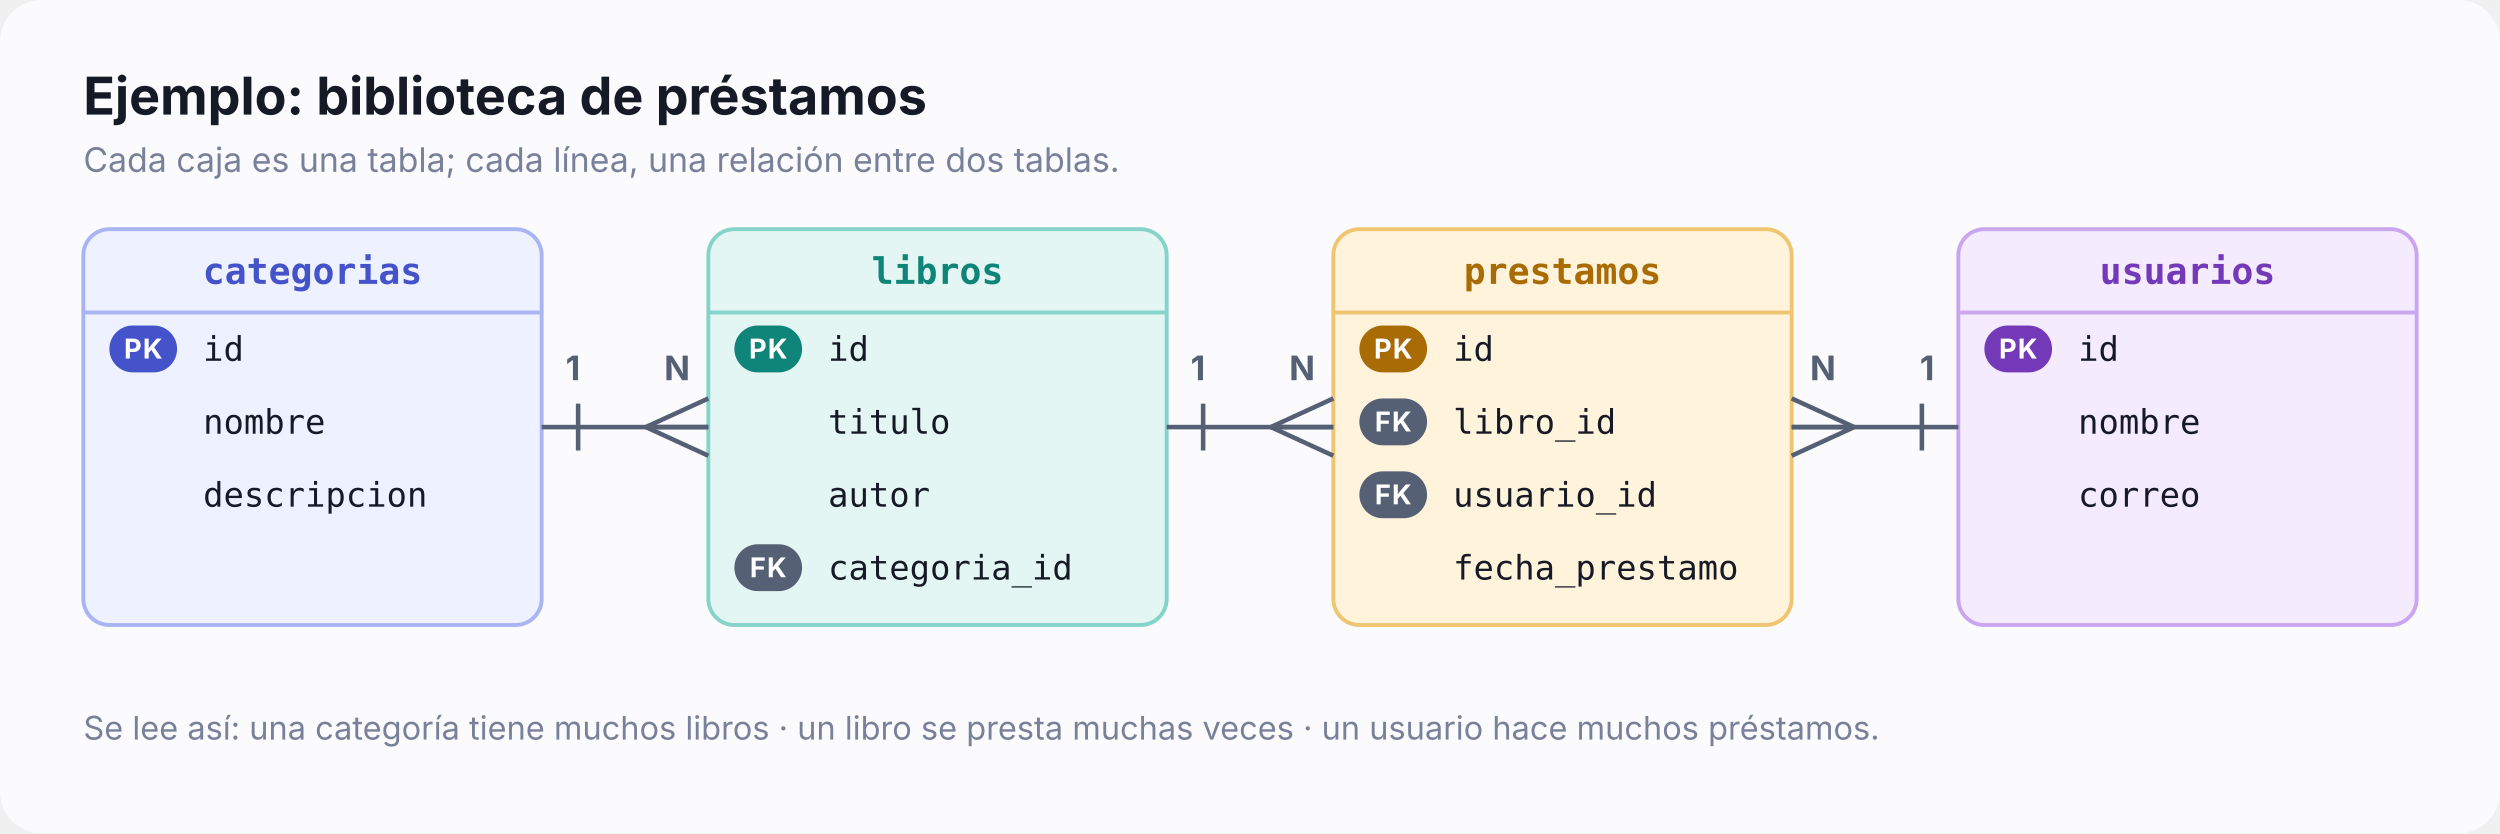
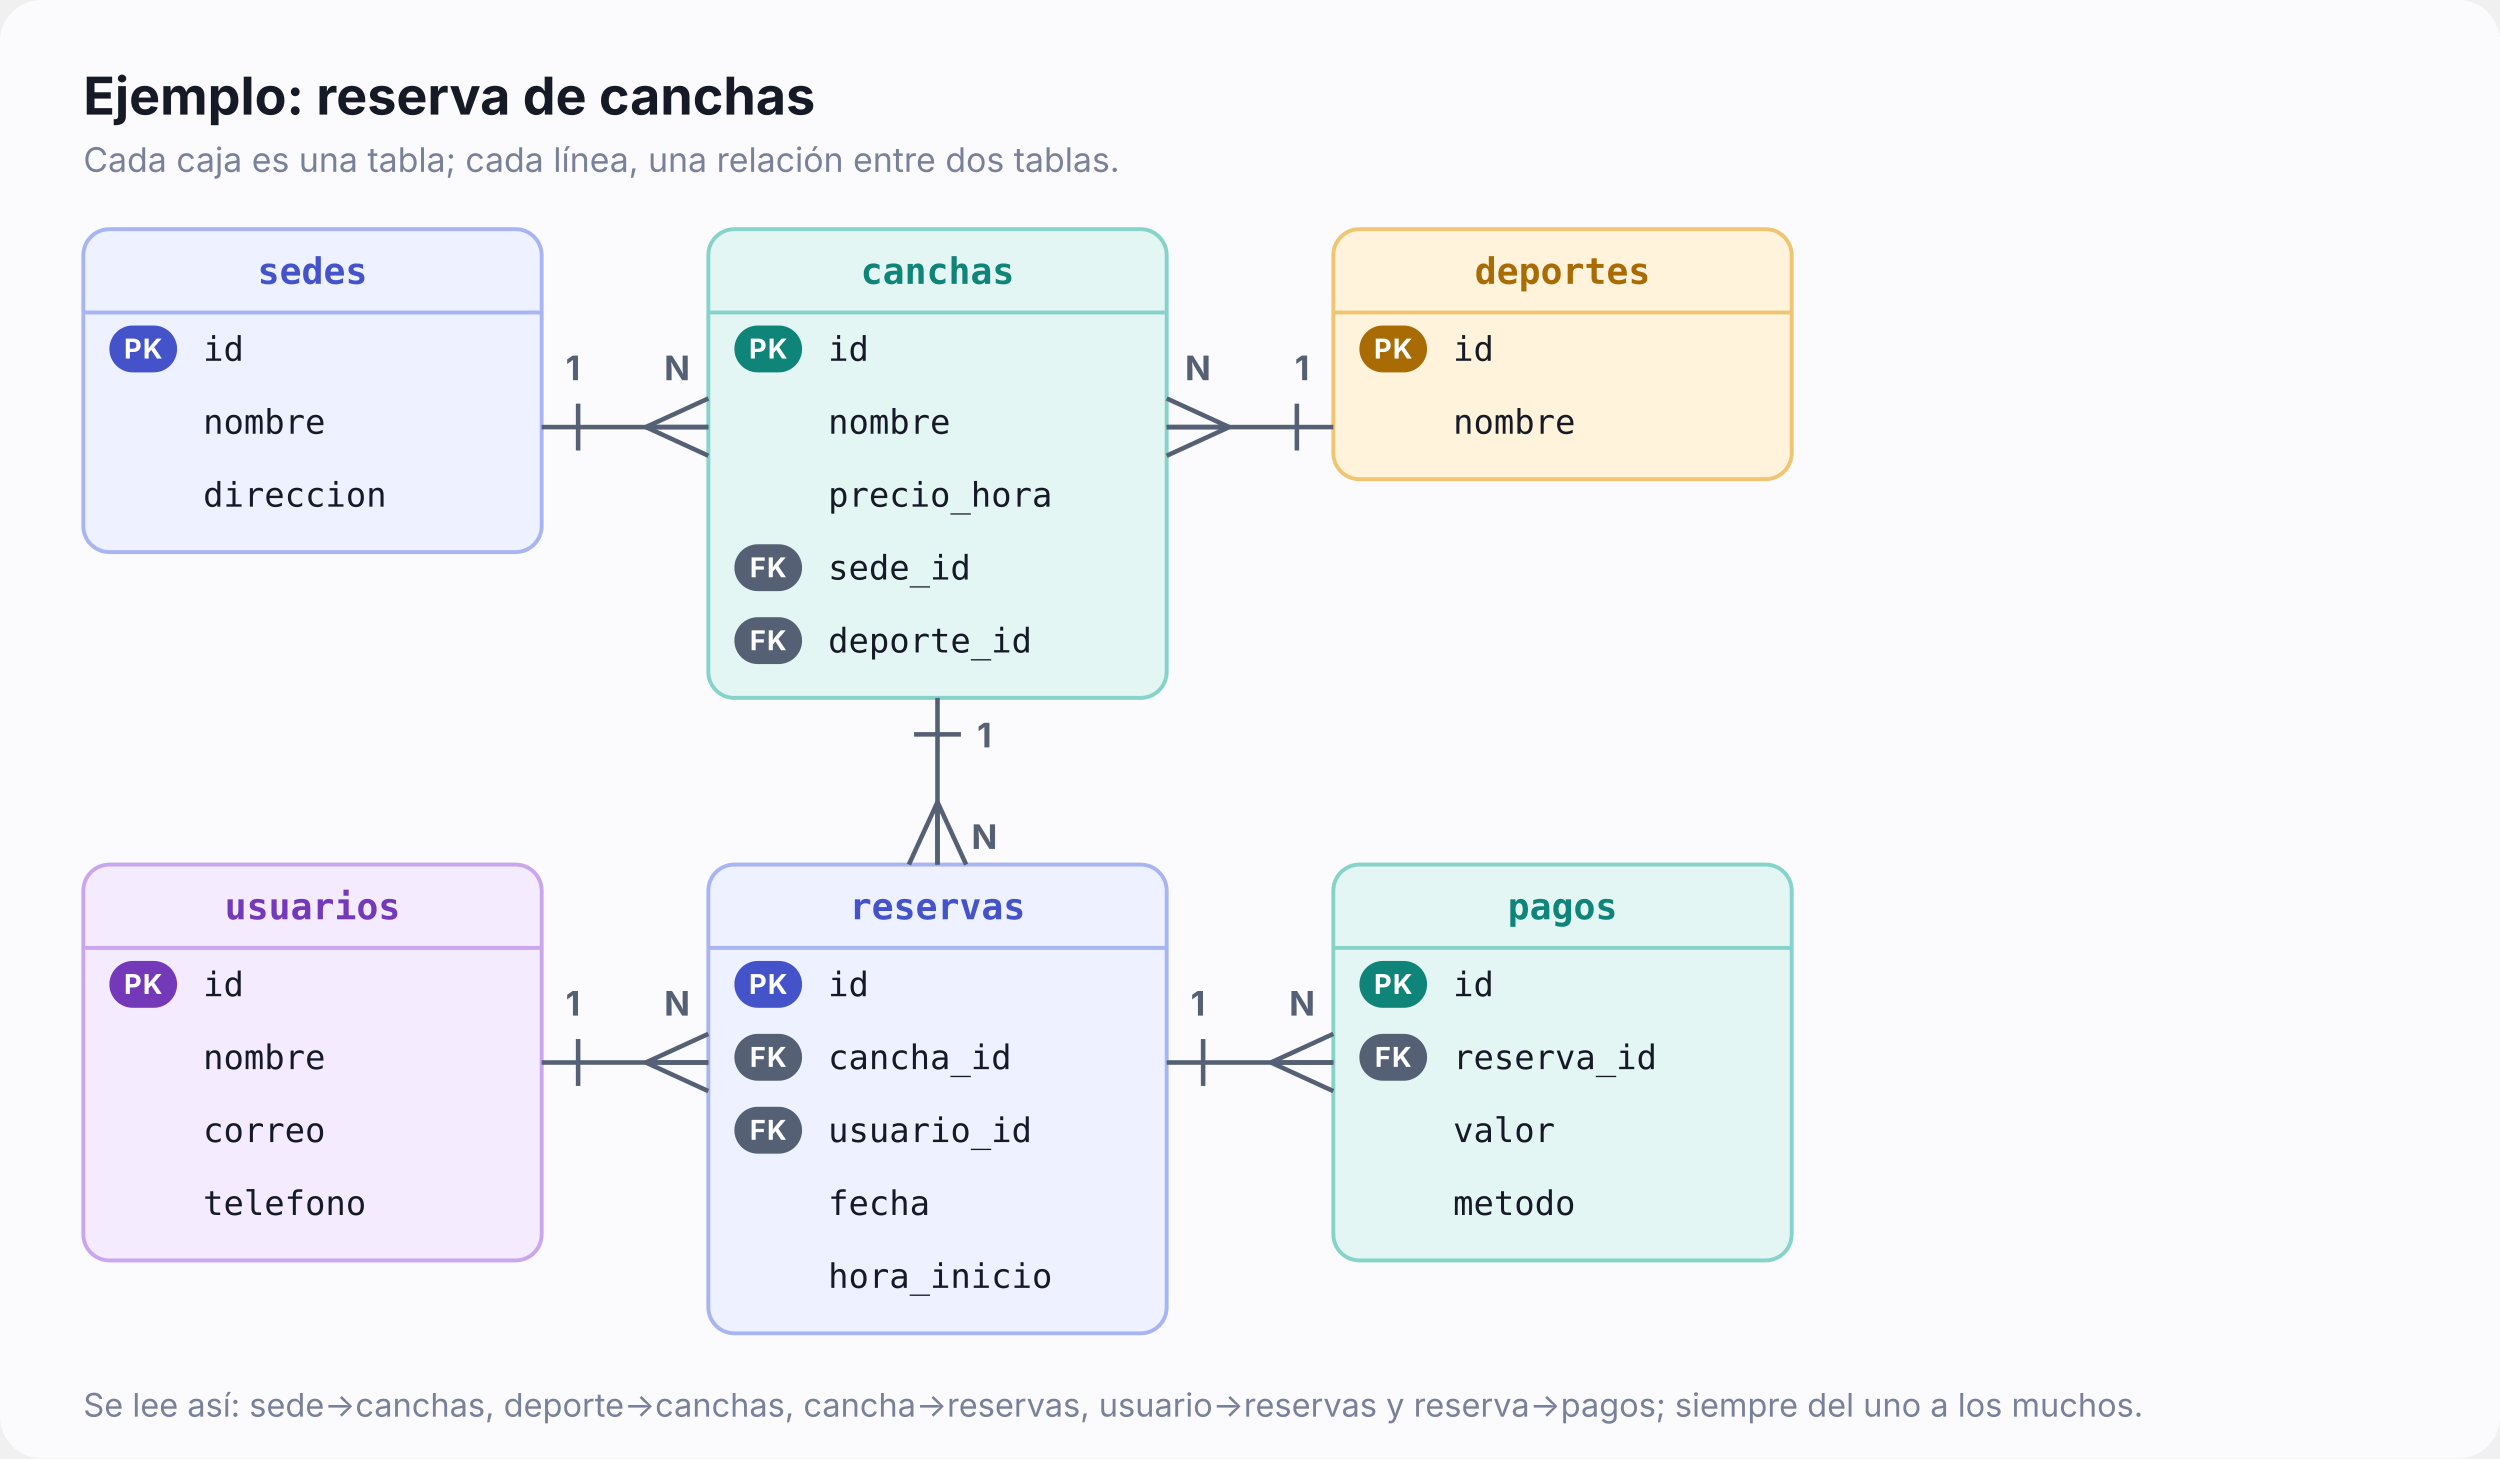
- <svg xmlns="http://www.w3.org/2000/svg" id="erEjemplo" viewBox="0 0 960 320" role="img" font-family="ui-sans-serif, -apple-system, 'Segoe UI', Inter, Roboto, Helvetica, Arial, sans-serif">
+ <svg xmlns="http://www.w3.org/2000/svg" id="merEjemplo" viewBox="0 0 960 560" role="img" font-family="ui-sans-serif, -apple-system, 'Segoe UI', Inter, Roboto, Helvetica, Arial, sans-serif">
  <style>
- #erEjemplo .mono{font-family:ui-monospace,SFMono-Regular,'SF Mono',Menlo,Consolas,monospace;font-size:13px;fill:#161A26}
- #erEjemplo .nt{font-size:14px;font-weight:700}
- #erEjemplo .lk{fill:none;stroke:#556074;stroke-width:1.75}
- #erEjemplo .card{stroke-width:1.5}
- #erEjemplo .bd{font-size:10.5px;font-weight:700;fill:#fff;letter-spacing:.04em}
- #erEjemplo .card-t{font-size:13px;font-weight:700;fill:#161A26}
- #erEjemplo .card-b{font-size:12px;fill:#454C61}
- #erEjemplo .ca{font-size:13px;font-weight:700;fill:#556074}
+ #merEjemplo .mono{font-family:ui-monospace,SFMono-Regular,'SF Mono',Menlo,Consolas,monospace;font-size:13px;fill:#161A26}
+ #merEjemplo .nt{font-size:14px;font-weight:700}
+ #merEjemplo .lk{fill:none;stroke:#556074;stroke-width:1.75}
+ #merEjemplo .card{stroke-width:1.5}
+ #merEjemplo .bd{font-size:10.5px;font-weight:700;fill:#fff;letter-spacing:.04em}
+ #merEjemplo .ca{font-size:13px;font-weight:700;fill:#556074}
</style>
-   <rect width="960" height="320" rx="16" fill="#FBFBFD" />
-   <text x="32" y="44" font-size="20" font-weight="700" fill="#161A26">Ejemplo: biblioteca de préstamos</text>
+   <rect width="960" height="560" rx="16" fill="#FBFBFD" />
+   <text x="32" y="44" font-size="20" font-weight="700" fill="#161A26">Ejemplo: reserva de canchas</text>
  <text x="32" y="66" font-size="13" fill="#79809A">Cada caja es una tabla; cada línea, una relación entre dos tablas.</text>
  <g>
-     <rect class="card" x="32" y="88" width="176" height="152" rx="10" fill="#EEF1FF" stroke="#A9B4F2" />
+     <rect class="card" x="32" y="88" width="176" height="124" rx="10" fill="#EEF1FF" stroke="#A9B4F2" />
    <path d="M32,120 H208" stroke="#A9B4F2" stroke-width="1.5" />
-     <text class="nt mono" x="120" y="109" text-anchor="middle" fill="#4453C9" style="fill:#4453C9;font-size:14px">categorias</text>
+     <text class="nt mono" x="120" y="109" text-anchor="middle" style="fill:#4453C9;font-size:14px">sedes</text>
    <rect x="42" y="125" width="26" height="18" rx="9" fill="#4453C9" />
    <text class="bd" x="55" y="134" text-anchor="middle" dy="0.35em">PK</text>
    <text class="mono" x="78" y="134" dy="0.35em">id</text>
    <text class="mono" x="78" y="162" dy="0.35em">nombre</text>
-     <text class="mono" x="78" y="190" dy="0.35em">descripcion</text>
+     <text class="mono" x="78" y="190" dy="0.35em">direccion</text>
  </g>
  <g>
-     <rect class="card" x="272" y="88" width="176" height="152" rx="10" fill="#E3F6F3" stroke="#86D3CA" />
+     <rect class="card" x="272" y="88" width="176" height="180" rx="10" fill="#E3F6F3" stroke="#86D3CA" />
    <path d="M272,120 H448" stroke="#86D3CA" stroke-width="1.5" />
-     <text class="nt mono" x="360" y="109" text-anchor="middle" fill="#0F8478" style="fill:#0F8478;font-size:14px">libros</text>
+     <text class="nt mono" x="360" y="109" text-anchor="middle" style="fill:#0F8478;font-size:14px">canchas</text>
    <rect x="282" y="125" width="26" height="18" rx="9" fill="#0F8478" />
    <text class="bd" x="295" y="134" text-anchor="middle" dy="0.35em">PK</text>
    <text class="mono" x="318" y="134" dy="0.35em">id</text>
-     <text class="mono" x="318" y="162" dy="0.35em">titulo</text>
-     <text class="mono" x="318" y="190" dy="0.35em">autor</text>
+     <text class="mono" x="318" y="162" dy="0.35em">nombre</text>
+     <text class="mono" x="318" y="190" dy="0.35em">precio_hora</text>
    <rect x="282" y="209" width="26" height="18" rx="9" fill="#556074" />
    <text class="bd" x="295" y="218" text-anchor="middle" dy="0.35em">FK</text>
-     <text class="mono" x="318" y="218" dy="0.35em">categoria_id</text>
+     <text class="mono" x="318" y="218" dy="0.35em">sede_id</text>
+     <rect x="282" y="237" width="26" height="18" rx="9" fill="#556074" />
+     <text class="bd" x="295" y="246" text-anchor="middle" dy="0.35em">FK</text>
+     <text class="mono" x="318" y="246" dy="0.35em">deporte_id</text>
  </g>
  <g>
-     <rect class="card" x="512" y="88" width="176" height="152" rx="10" fill="#FFF3DC" stroke="#F0C572" />
+     <rect class="card" x="512" y="88" width="176" height="96" rx="10" fill="#FFF3DC" stroke="#F0C572" />
    <path d="M512,120 H688" stroke="#F0C572" stroke-width="1.5" />
-     <text class="nt mono" x="600" y="109" text-anchor="middle" fill="#A96C05" style="fill:#A96C05;font-size:14px">prestamos</text>
+     <text class="nt mono" x="600" y="109" text-anchor="middle" style="fill:#A96C05;font-size:14px">deportes</text>
    <rect x="522" y="125" width="26" height="18" rx="9" fill="#A96C05" />
    <text class="bd" x="535" y="134" text-anchor="middle" dy="0.35em">PK</text>
    <text class="mono" x="558" y="134" dy="0.35em">id</text>
-     <rect x="522" y="153" width="26" height="18" rx="9" fill="#556074" />
-     <text class="bd" x="535" y="162" text-anchor="middle" dy="0.35em">FK</text>
-     <text class="mono" x="558" y="162" dy="0.35em">libro_id</text>
-     <rect x="522" y="181" width="26" height="18" rx="9" fill="#556074" />
-     <text class="bd" x="535" y="190" text-anchor="middle" dy="0.35em">FK</text>
-     <text class="mono" x="558" y="190" dy="0.35em">usuario_id</text>
-     <text class="mono" x="558" y="218" dy="0.35em">fecha_prestamo</text>
+     <text class="mono" x="558" y="162" dy="0.35em">nombre</text>
  </g>
  <g>
-     <rect class="card" x="752" y="88" width="176" height="152" rx="10" fill="#F4EBFF" stroke="#C9A6EE" />
-     <path d="M752,120 H928" stroke="#C9A6EE" stroke-width="1.5" />
-     <text class="nt mono" x="840" y="109" text-anchor="middle" fill="#7439B8" style="fill:#7439B8;font-size:14px">usuarios</text>
-     <rect x="762" y="125" width="26" height="18" rx="9" fill="#7439B8" />
-     <text class="bd" x="775" y="134" text-anchor="middle" dy="0.35em">PK</text>
-     <text class="mono" x="798" y="134" dy="0.35em">id</text>
-     <text class="mono" x="798" y="162" dy="0.35em">nombre</text>
-     <text class="mono" x="798" y="190" dy="0.35em">correo</text>
+     <rect class="card" x="32" y="332" width="176" height="152" rx="10" fill="#F4EBFF" stroke="#C9A6EE" />
+     <path d="M32,364 H208" stroke="#C9A6EE" stroke-width="1.5" />
+     <text class="nt mono" x="120" y="353" text-anchor="middle" style="fill:#7439B8;font-size:14px">usuarios</text>
+     <rect x="42" y="369" width="26" height="18" rx="9" fill="#7439B8" />
+     <text class="bd" x="55" y="378" text-anchor="middle" dy="0.35em">PK</text>
+     <text class="mono" x="78" y="378" dy="0.35em">id</text>
+     <text class="mono" x="78" y="406" dy="0.35em">nombre</text>
+     <text class="mono" x="78" y="434" dy="0.35em">correo</text>
+     <text class="mono" x="78" y="462" dy="0.35em">telefono</text>
+   </g>
+   <g>
+     <rect class="card" x="272" y="332" width="176" height="180" rx="10" fill="#EEF1FF" stroke="#A9B4F2" />
+     <path d="M272,364 H448" stroke="#A9B4F2" stroke-width="1.5" />
+     <text class="nt mono" x="360" y="353" text-anchor="middle" style="fill:#4453C9;font-size:14px">reservas</text>
+     <rect x="282" y="369" width="26" height="18" rx="9" fill="#4453C9" />
+     <text class="bd" x="295" y="378" text-anchor="middle" dy="0.35em">PK</text>
+     <text class="mono" x="318" y="378" dy="0.35em">id</text>
+     <rect x="282" y="397" width="26" height="18" rx="9" fill="#556074" />
+     <text class="bd" x="295" y="406" text-anchor="middle" dy="0.35em">FK</text>
+     <text class="mono" x="318" y="406" dy="0.35em">cancha_id</text>
+     <rect x="282" y="425" width="26" height="18" rx="9" fill="#556074" />
+     <text class="bd" x="295" y="434" text-anchor="middle" dy="0.35em">FK</text>
+     <text class="mono" x="318" y="434" dy="0.35em">usuario_id</text>
+     <text class="mono" x="318" y="462" dy="0.35em">fecha</text>
+     <text class="mono" x="318" y="490" dy="0.35em">hora_inicio</text>
+   </g>
+   <g>
+     <rect class="card" x="512" y="332" width="176" height="152" rx="10" fill="#E3F6F3" stroke="#86D3CA" />
+     <path d="M512,364 H688" stroke="#86D3CA" stroke-width="1.5" />
+     <text class="nt mono" x="600" y="353" text-anchor="middle" style="fill:#0F8478;font-size:14px">pagos</text>
+     <rect x="522" y="369" width="26" height="18" rx="9" fill="#0F8478" />
+     <text class="bd" x="535" y="378" text-anchor="middle" dy="0.35em">PK</text>
+     <text class="mono" x="558" y="378" dy="0.35em">id</text>
+     <rect x="522" y="397" width="26" height="18" rx="9" fill="#556074" />
+     <text class="bd" x="535" y="406" text-anchor="middle" dy="0.35em">FK</text>
+     <text class="mono" x="558" y="406" dy="0.35em">reserva_id</text>
+     <text class="mono" x="558" y="434" dy="0.35em">valor</text>
+     <text class="mono" x="558" y="462" dy="0.35em">metodo</text>
  </g>
  <path class="lk" d="M208,164 H272" />
  <path class="lk" d="M222,155 V173" />
  <path class="lk" d="M248,164 L272,153 M248,164 L272,164 M248,164 L272,175" />
-   <path class="lk" d="M448,164 H512" />
-   <path class="lk" d="M462,155 V173" />
-   <path class="lk" d="M488,164 L512,153 M488,164 L512,164 M488,164 L512,175" />
-   <path class="lk" d="M688,164 H752" />
-   <path class="lk" d="M712,164 L688,153 M712,164 L688,164 M712,164 L688,175" />
-   <path class="lk" d="M738,155 V173" />
  <text class="ca" x="220" y="146" text-anchor="middle">1</text>
  <text class="ca" x="260" y="146" text-anchor="middle">N</text>
-   <text class="ca" x="460" y="146" text-anchor="middle">1</text>
-   <text class="ca" x="500" y="146" text-anchor="middle">N</text>
-   <text class="ca" x="700" y="146" text-anchor="middle">N</text>
-   <text class="ca" x="740" y="146" text-anchor="middle">1</text>
-   <text x="32" y="284" font-size="12.5" fill="#79809A">Se lee así: una categoría tiene muchos libros · un libro se presta muchas veces · un usuario hace muchos préstamos.</text>
+   <path class="lk" d="M448,164 H512" />
+   <path class="lk" d="M498,155 V173" />
+   <path class="lk" d="M472,164 L448,153 M472,164 L448,164 M472,164 L448,175" />
+   <text class="ca" x="500" y="146" text-anchor="middle">1</text>
+   <text class="ca" x="460" y="146" text-anchor="middle">N</text>
+   <path class="lk" d="M360,268 V332" />
+   <path class="lk" d="M351,282 H369" />
+   <path class="lk" d="M360,308 L349,332 M360,308 L360,332 M360,308 L371,332" />
+   <text class="ca" x="378" y="287" text-anchor="middle">1</text>
+   <text class="ca" x="378" y="326" text-anchor="middle">N</text>
+   <path class="lk" d="M208,408 H272" />
+   <path class="lk" d="M222,399 V417" />
+   <path class="lk" d="M248,408 L272,397 M248,408 L272,408 M248,408 L272,419" />
+   <text class="ca" x="220" y="390" text-anchor="middle">1</text>
+   <text class="ca" x="260" y="390" text-anchor="middle">N</text>
+   <path class="lk" d="M448,408 H512" />
+   <path class="lk" d="M462,399 V417" />
+   <path class="lk" d="M488,408 L512,397 M488,408 L512,408 M488,408 L512,419" />
+   <text class="ca" x="460" y="390" text-anchor="middle">1</text>
+   <text class="ca" x="500" y="390" text-anchor="middle">N</text>
+   <text x="32" y="544" font-size="12.5" fill="#79809A">Se lee así: sede→canchas, deporte→canchas, cancha→reservas, usuario→reservas y reserva→pagos; siempre del uno a los muchos.</text>
</svg>
